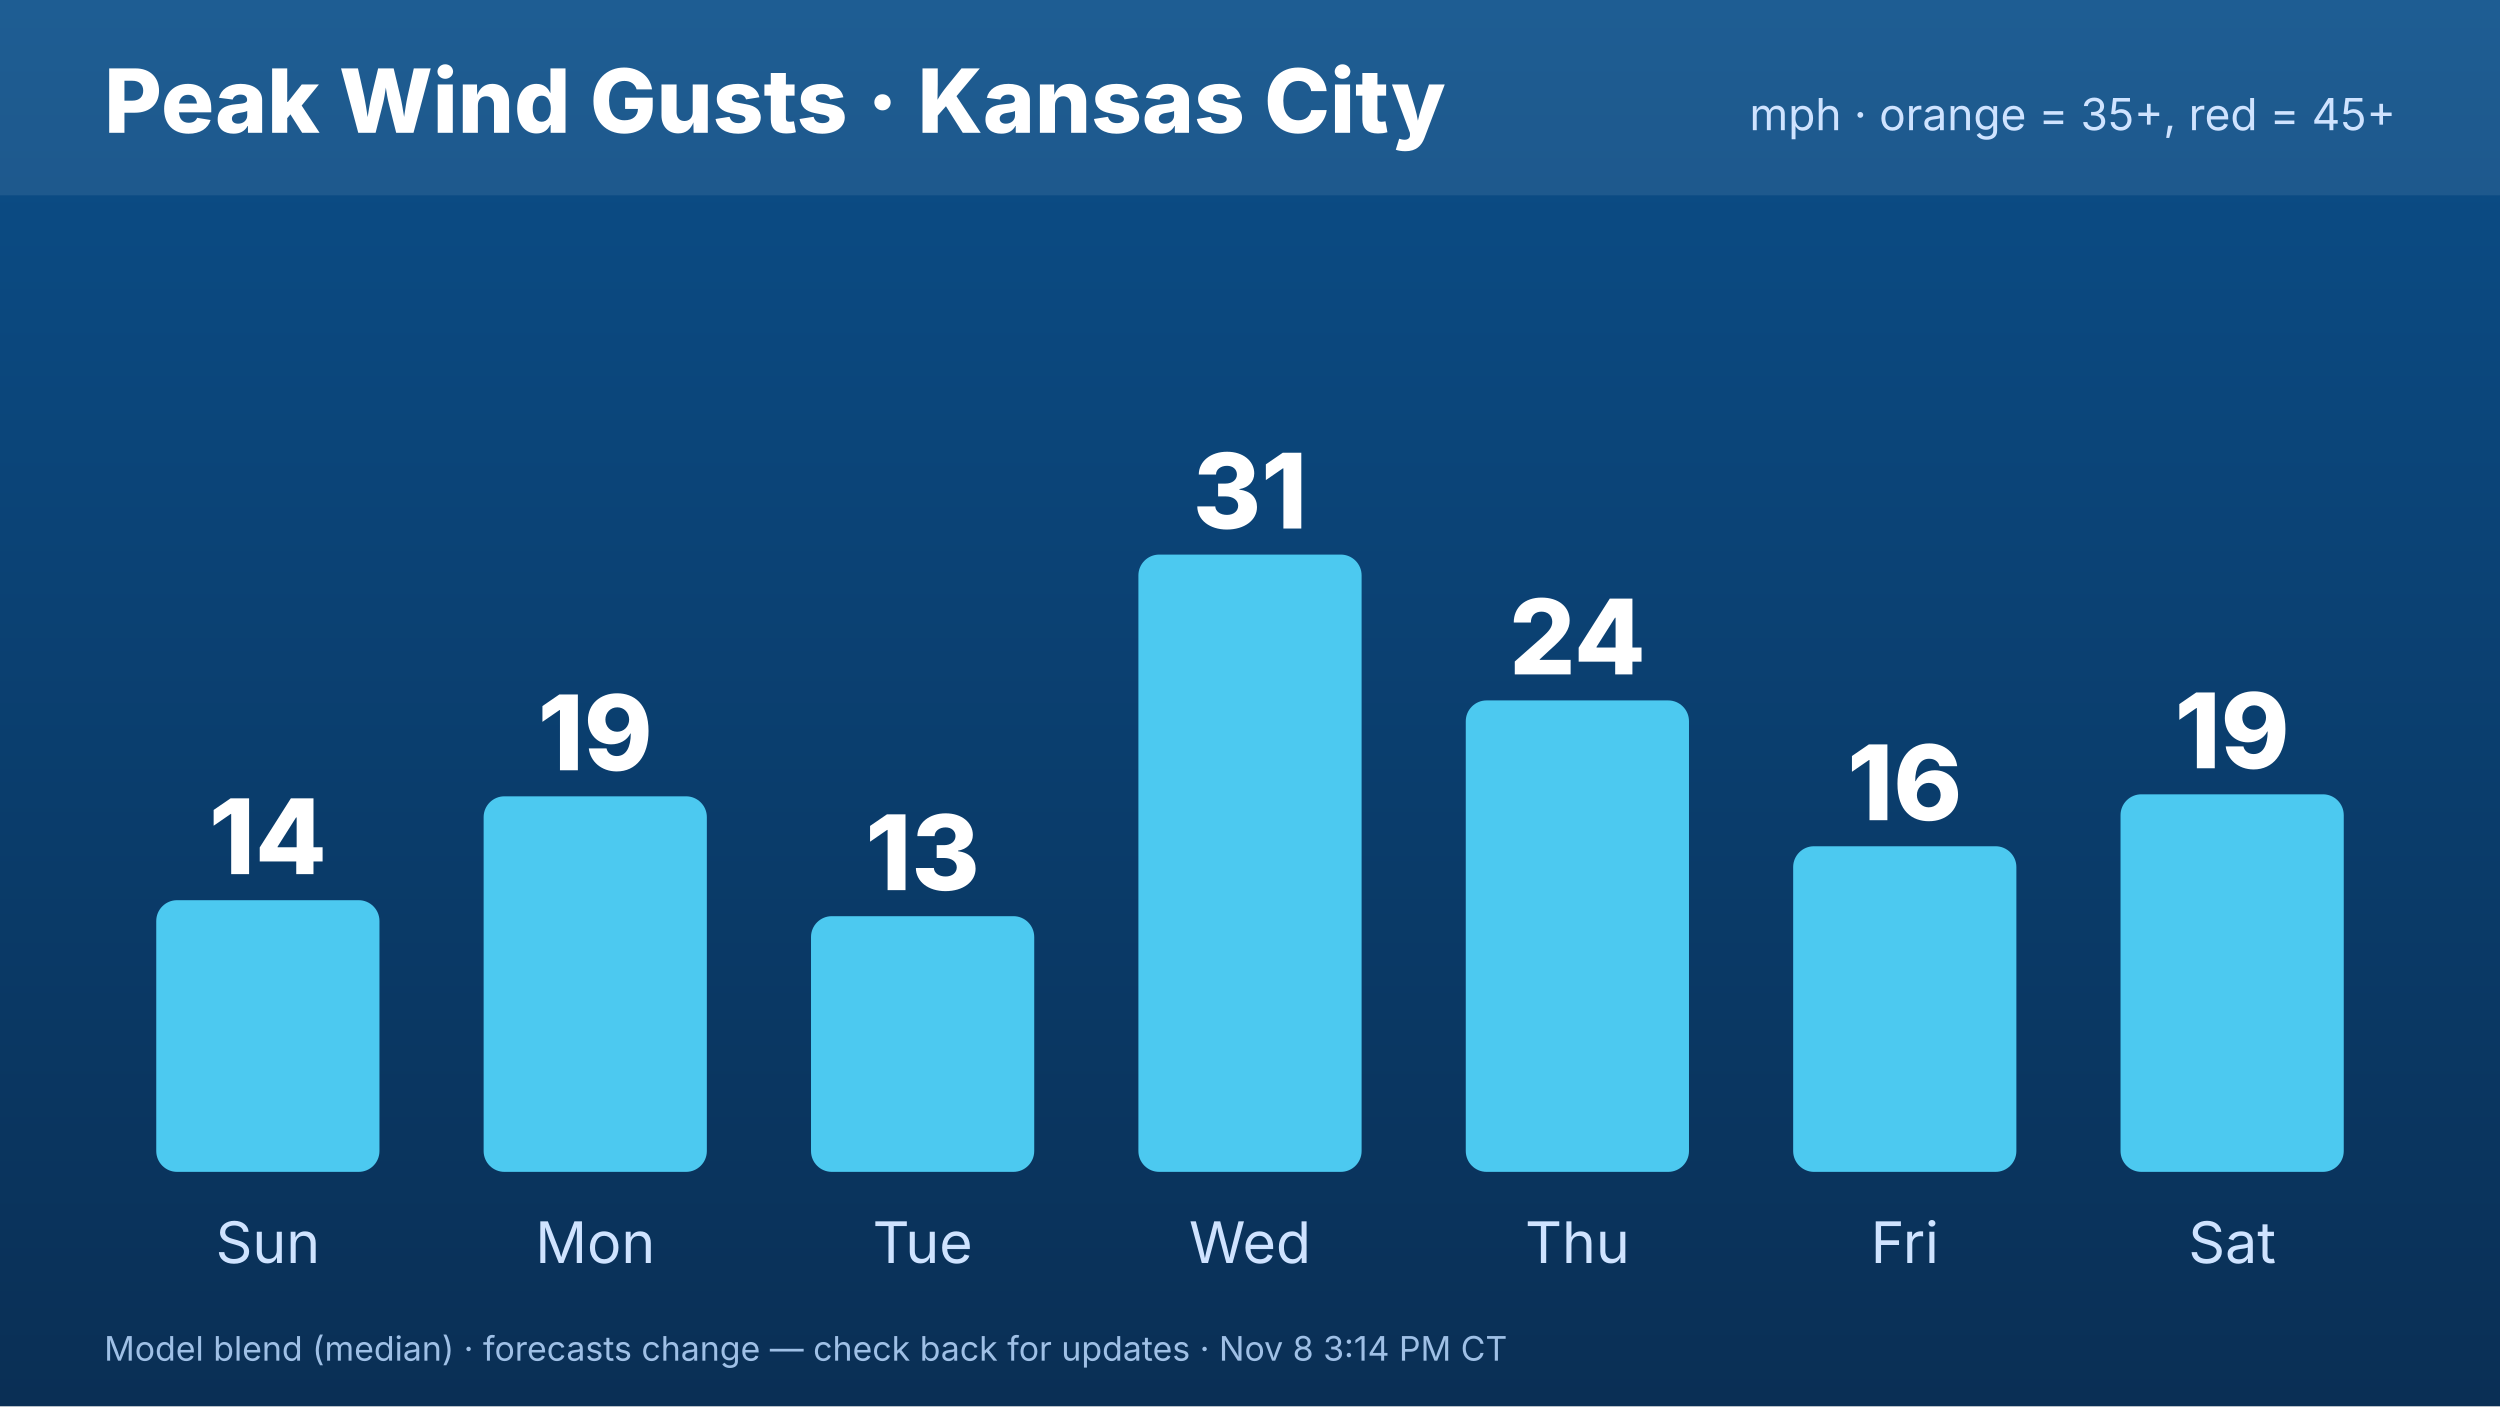
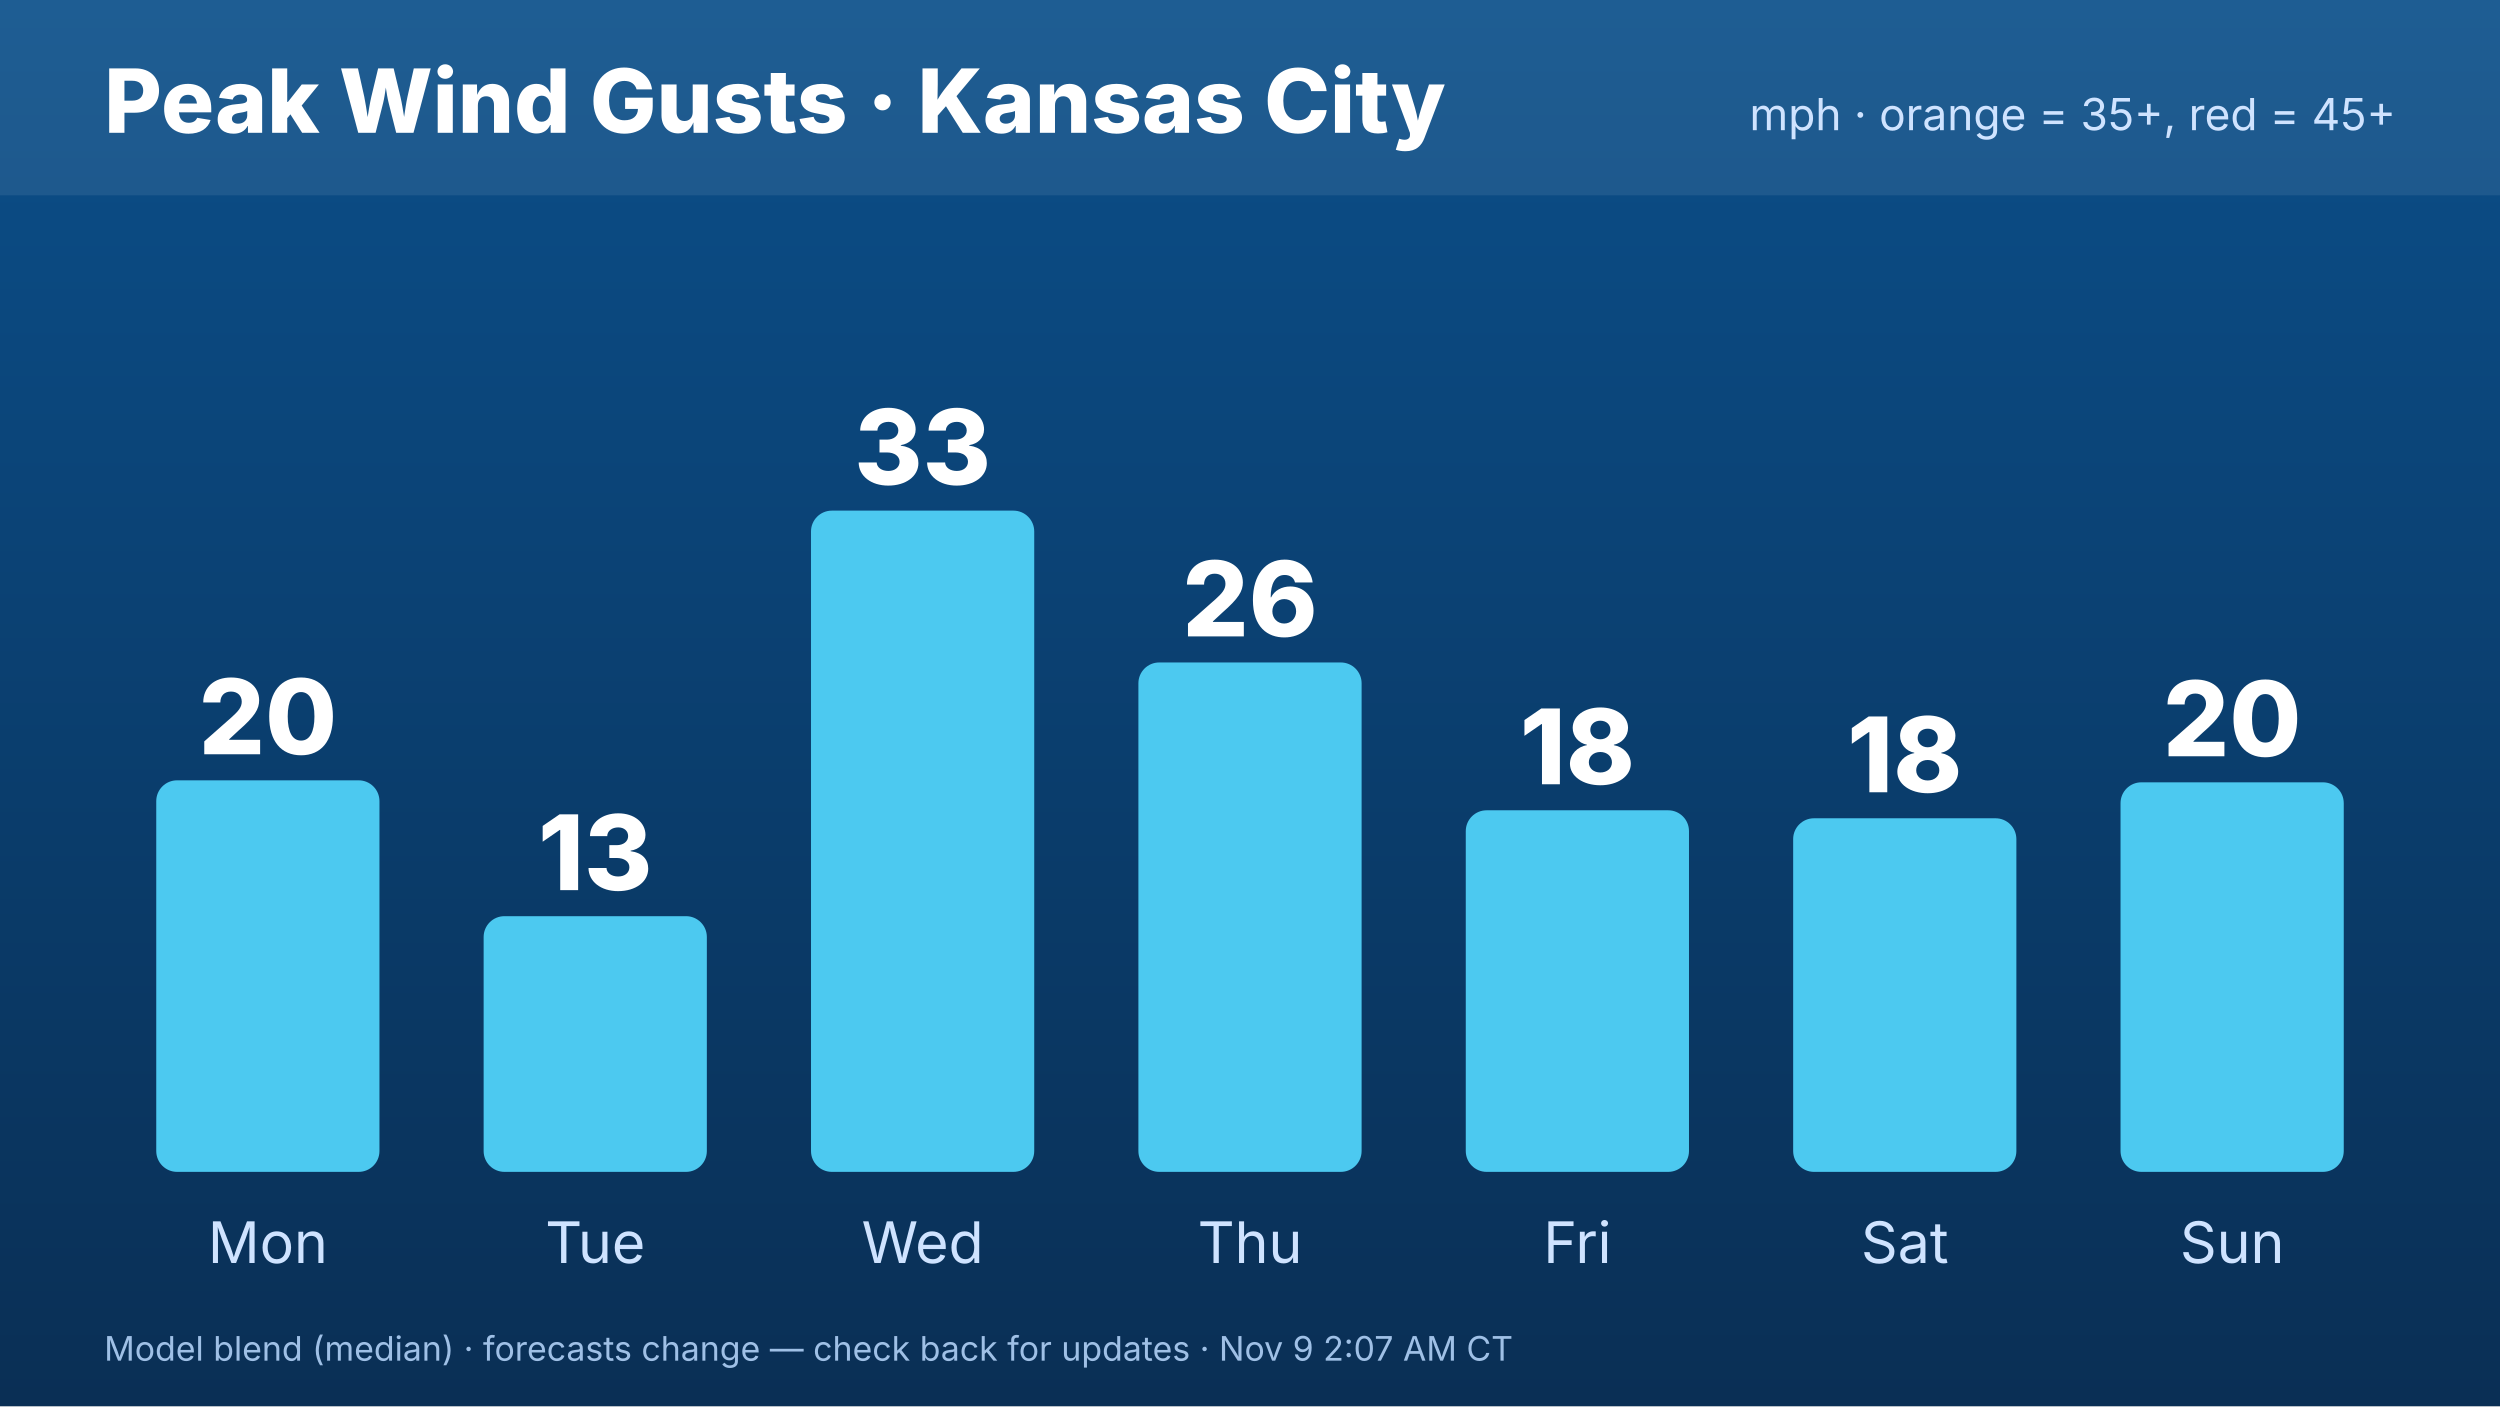
<svg xmlns="http://www.w3.org/2000/svg" width="1920" height="1080" viewBox="0 0 1920 1080" font-family="Inter,Helvetica,Arial,sans-serif">
  <defs>
    <linearGradient id="bg" x1="0" y1="0" x2="0" y2="1">
      <stop offset="0" stop-color="#0b4f8a" />
      <stop offset="1" stop-color="#0a2f55" />
    </linearGradient>
  </defs>
  <rect width="1920" height="1080" fill="url(#bg)" />
  <rect x="0" y="0" width="1920" height="150" fill="#ffffff" opacity=".08" />
  <text x="80" y="102" font-size="68" font-weight="800" fill="#fff">Peak Wind Gusts · Kansas City</text>
  <text x="1840" y="100" font-size="34" fill="#cfe3ff" text-anchor="end">mph · orange = 35+, red = 45+</text>
-   <rect x="120.0" y="691.342" width="171.429" height="208.658" rx="16" fill="#4cc9f0" />
-   <text x="205.714" y="671.342" font-size="80" font-weight="800" fill="#fff" text-anchor="middle">14</text>
-   <text x="205.714" y="970" font-size="44" fill="#cfe3ff" text-anchor="middle">Sun</text>
-   <rect x="371.429" y="611.562" width="171.429" height="288.438" rx="16" fill="#4cc9f0" />
-   <text x="457.143" y="591.562" font-size="80" font-weight="800" fill="#fff" text-anchor="middle">19</text>
-   <text x="457.143" y="970" font-size="44" fill="#cfe3ff" text-anchor="middle">Mon</text>
-   <rect x="622.857" y="703.616" width="171.429" height="196.384" rx="16" fill="#4cc9f0" />
-   <text x="708.571" y="683.616" font-size="80" font-weight="800" fill="#fff" text-anchor="middle">13</text>
-   <text x="708.571" y="970" font-size="44" fill="#cfe3ff" text-anchor="middle">Tue</text>
-   <rect x="874.286" y="425.918" width="171.429" height="474.082" rx="16" fill="#4cc9f0" />
-   <text x="960" y="405.918" font-size="80" font-weight="800" fill="#fff" text-anchor="middle">31</text>
-   <text x="960" y="970" font-size="44" fill="#cfe3ff" text-anchor="middle">Wed</text>
-   <rect x="1125.714" y="537.918" width="171.429" height="362.082" rx="16" fill="#4cc9f0" />
-   <text x="1211.429" y="517.918" font-size="80" font-weight="800" fill="#fff" text-anchor="middle">24</text>
-   <text x="1211.429" y="970" font-size="44" fill="#cfe3ff" text-anchor="middle">Thu</text>
-   <rect x="1377.143" y="649.918" width="171.429" height="250.082" rx="16" fill="#4cc9f0" />
-   <text x="1462.857" y="629.918" font-size="80" font-weight="800" fill="#fff" text-anchor="middle">16</text>
-   <text x="1462.857" y="970" font-size="44" fill="#cfe3ff" text-anchor="middle">Fri</text>
-   <rect x="1628.571" y="610.027" width="171.429" height="289.973" rx="16" fill="#4cc9f0" />
-   <text x="1714.286" y="590.027" font-size="80" font-weight="800" fill="#fff" text-anchor="middle">19</text>
-   <text x="1714.286" y="970" font-size="44" fill="#cfe3ff" text-anchor="middle">Sat</text>
-   <text x="80" y="1045" font-size="26" fill="#9fc0e6">Model blend (median) · forecasts change — check back for updates · Nov 8 3:14 PM CT</text>
+   <rect x="120.0" y="599.288" width="171.429" height="300.712" rx="16" fill="#4cc9f0" />
+   <text x="205.714" y="579.288" font-size="80" font-weight="800" fill="#fff" text-anchor="middle">20</text>
+   <text x="205.714" y="970" font-size="44" fill="#cfe3ff" text-anchor="middle">Mon</text>
+   <rect x="371.429" y="703.616" width="171.429" height="196.384" rx="16" fill="#4cc9f0" />
+   <text x="457.143" y="683.616" font-size="80" font-weight="800" fill="#fff" text-anchor="middle">13</text>
+   <text x="457.143" y="970" font-size="44" fill="#cfe3ff" text-anchor="middle">Tue</text>
+   <rect x="622.857" y="392.164" width="171.429" height="507.836" rx="16" fill="#4cc9f0" />
+   <text x="708.571" y="372.164" font-size="80" font-weight="800" fill="#fff" text-anchor="middle">33</text>
+   <text x="708.571" y="970" font-size="44" fill="#cfe3ff" text-anchor="middle">Wed</text>
+   <rect x="874.286" y="508.767" width="171.429" height="391.233" rx="16" fill="#4cc9f0" />
+   <text x="960" y="488.767" font-size="80" font-weight="800" fill="#fff" text-anchor="middle">26</text>
+   <text x="960" y="970" font-size="44" fill="#cfe3ff" text-anchor="middle">Thu</text>
+   <rect x="1125.714" y="622.301" width="171.429" height="277.699" rx="16" fill="#4cc9f0" />
+   <text x="1211.429" y="602.301" font-size="80" font-weight="800" fill="#fff" text-anchor="middle">18</text>
+   <text x="1211.429" y="970" font-size="44" fill="#cfe3ff" text-anchor="middle">Fri</text>
+   <rect x="1377.143" y="628.438" width="171.429" height="271.562" rx="16" fill="#4cc9f0" />
+   <text x="1462.857" y="608.438" font-size="80" font-weight="800" fill="#fff" text-anchor="middle">18</text>
+   <text x="1462.857" y="970" font-size="44" fill="#cfe3ff" text-anchor="middle">Sat</text>
+   <rect x="1628.571" y="600.822" width="171.429" height="299.178" rx="16" fill="#4cc9f0" />
+   <text x="1714.286" y="580.822" font-size="80" font-weight="800" fill="#fff" text-anchor="middle">20</text>
+   <text x="1714.286" y="970" font-size="44" fill="#cfe3ff" text-anchor="middle">Sun</text>
+   <text x="80" y="1045" font-size="26" fill="#9fc0e6">Model blend (median) · forecasts change — check back for updates · Nov 9 2:07 AM CT</text>
</svg>
